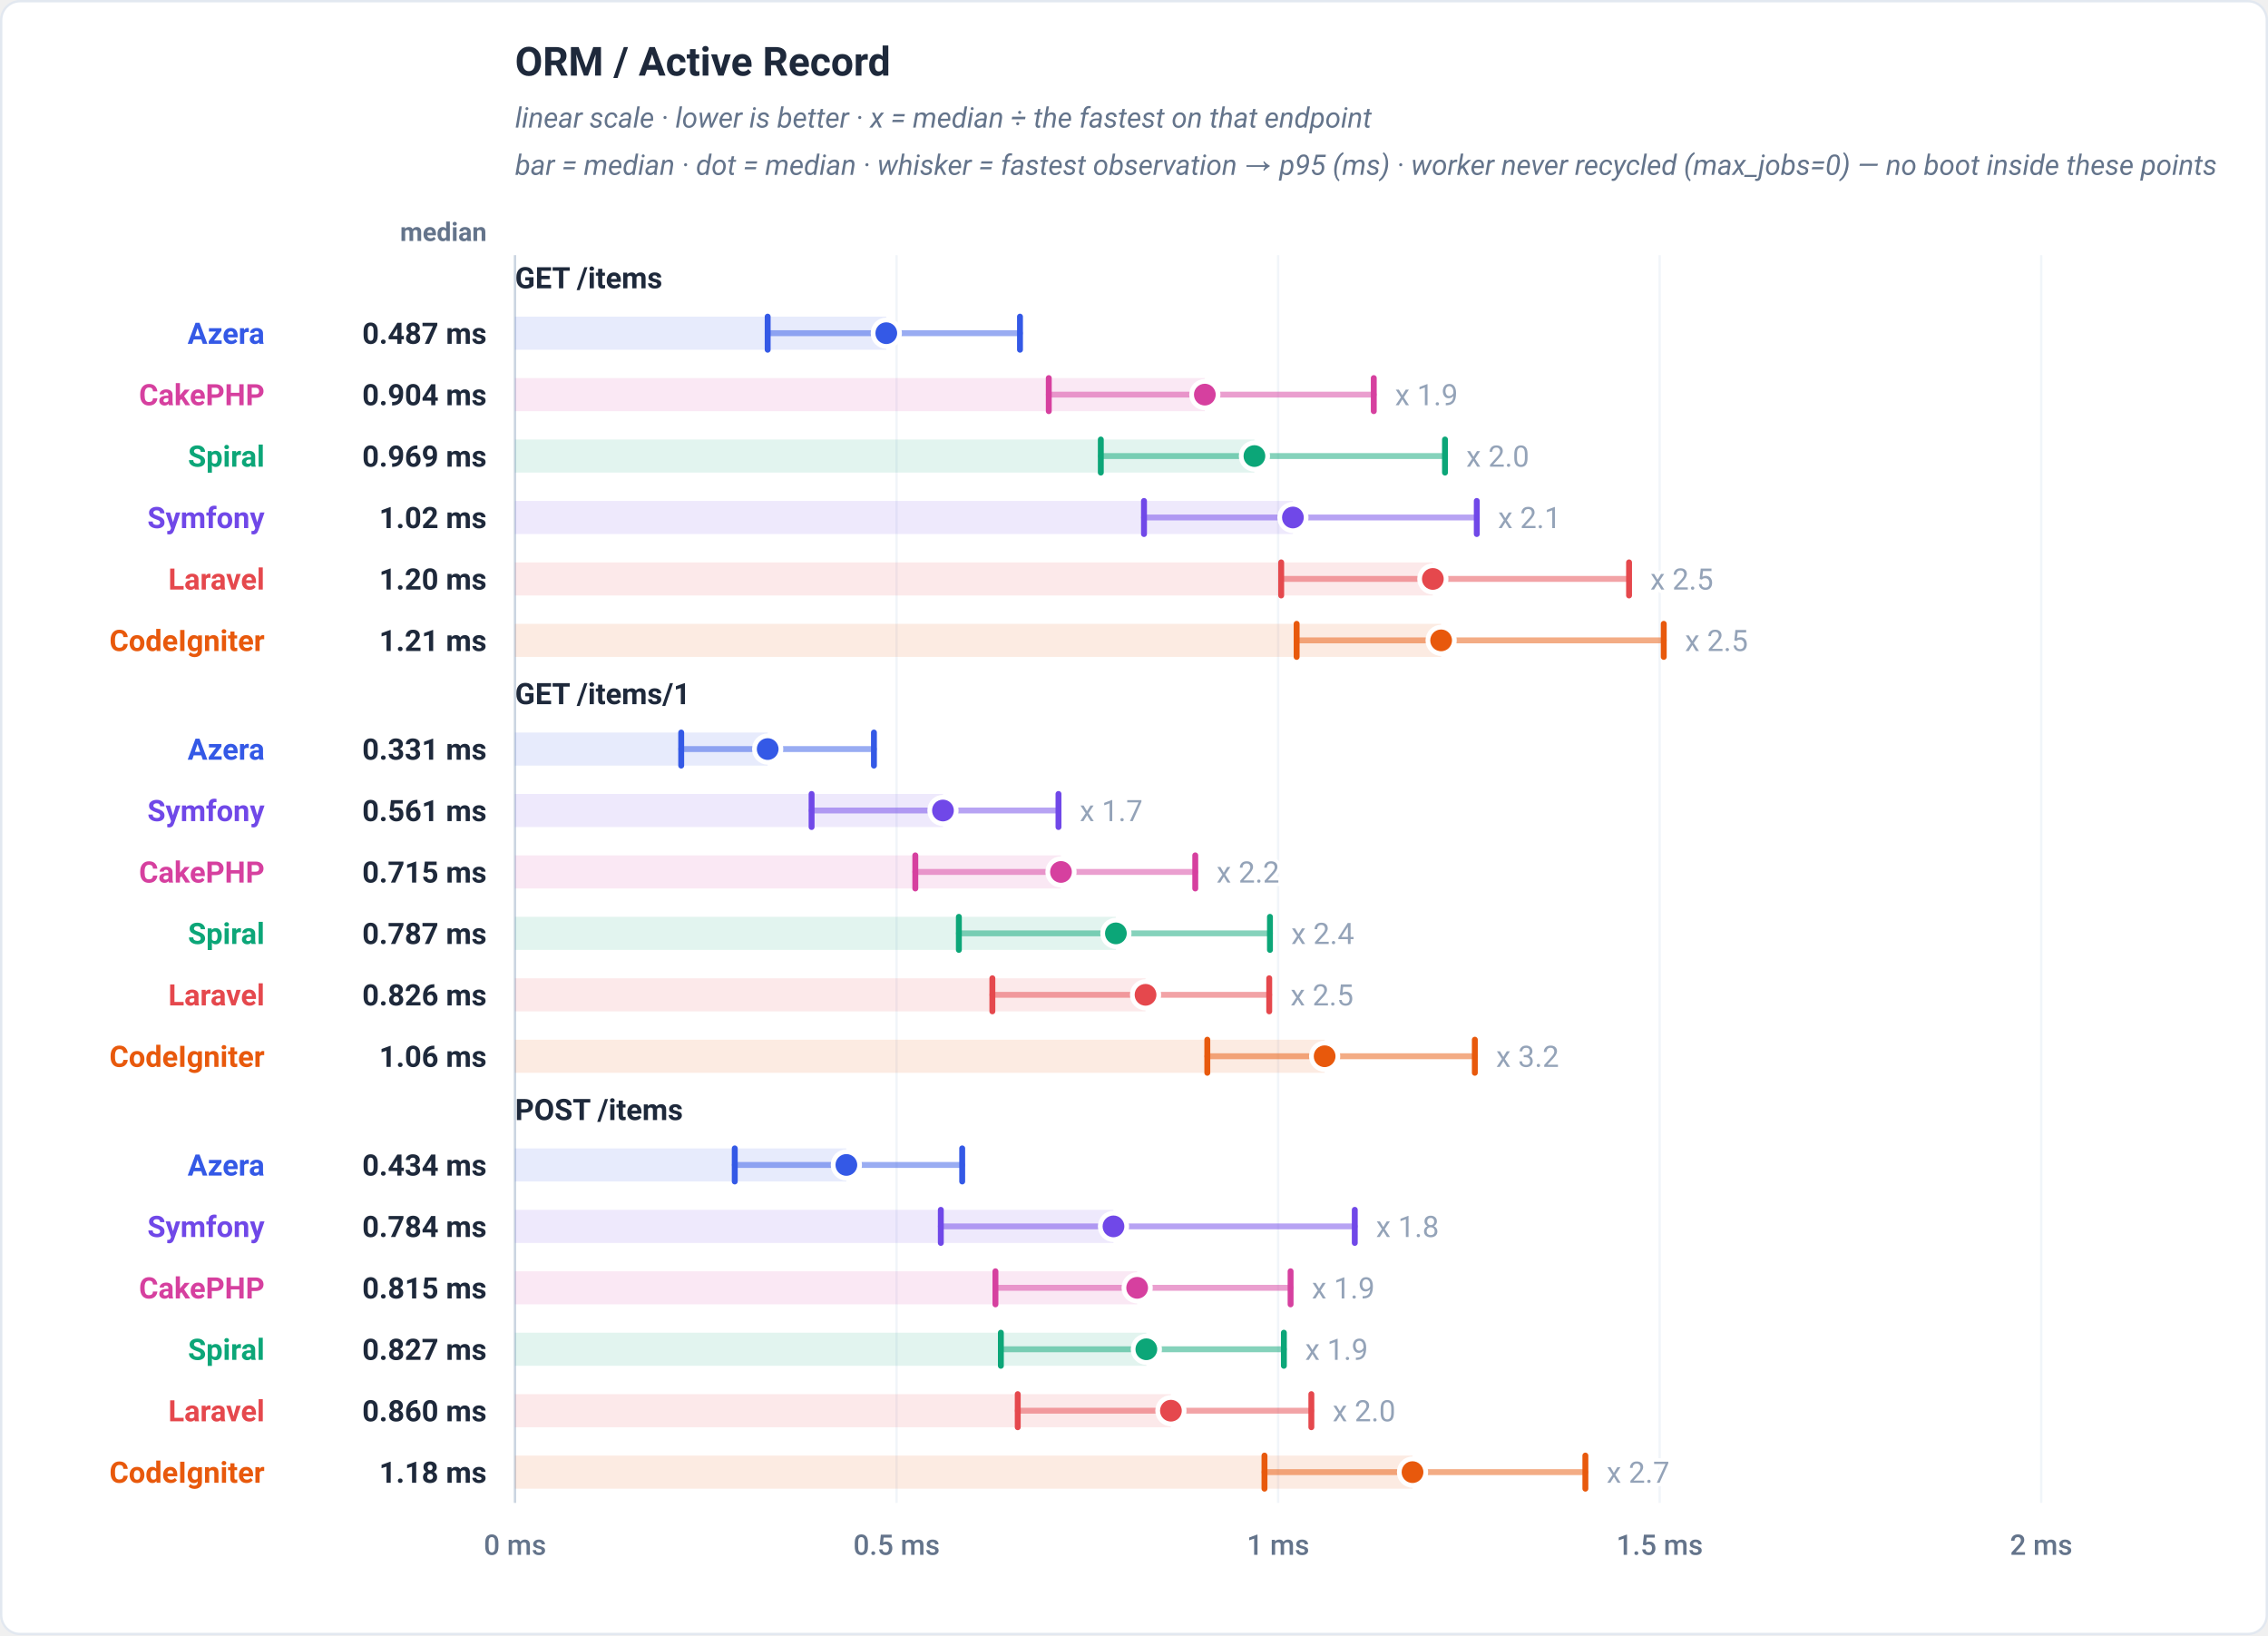
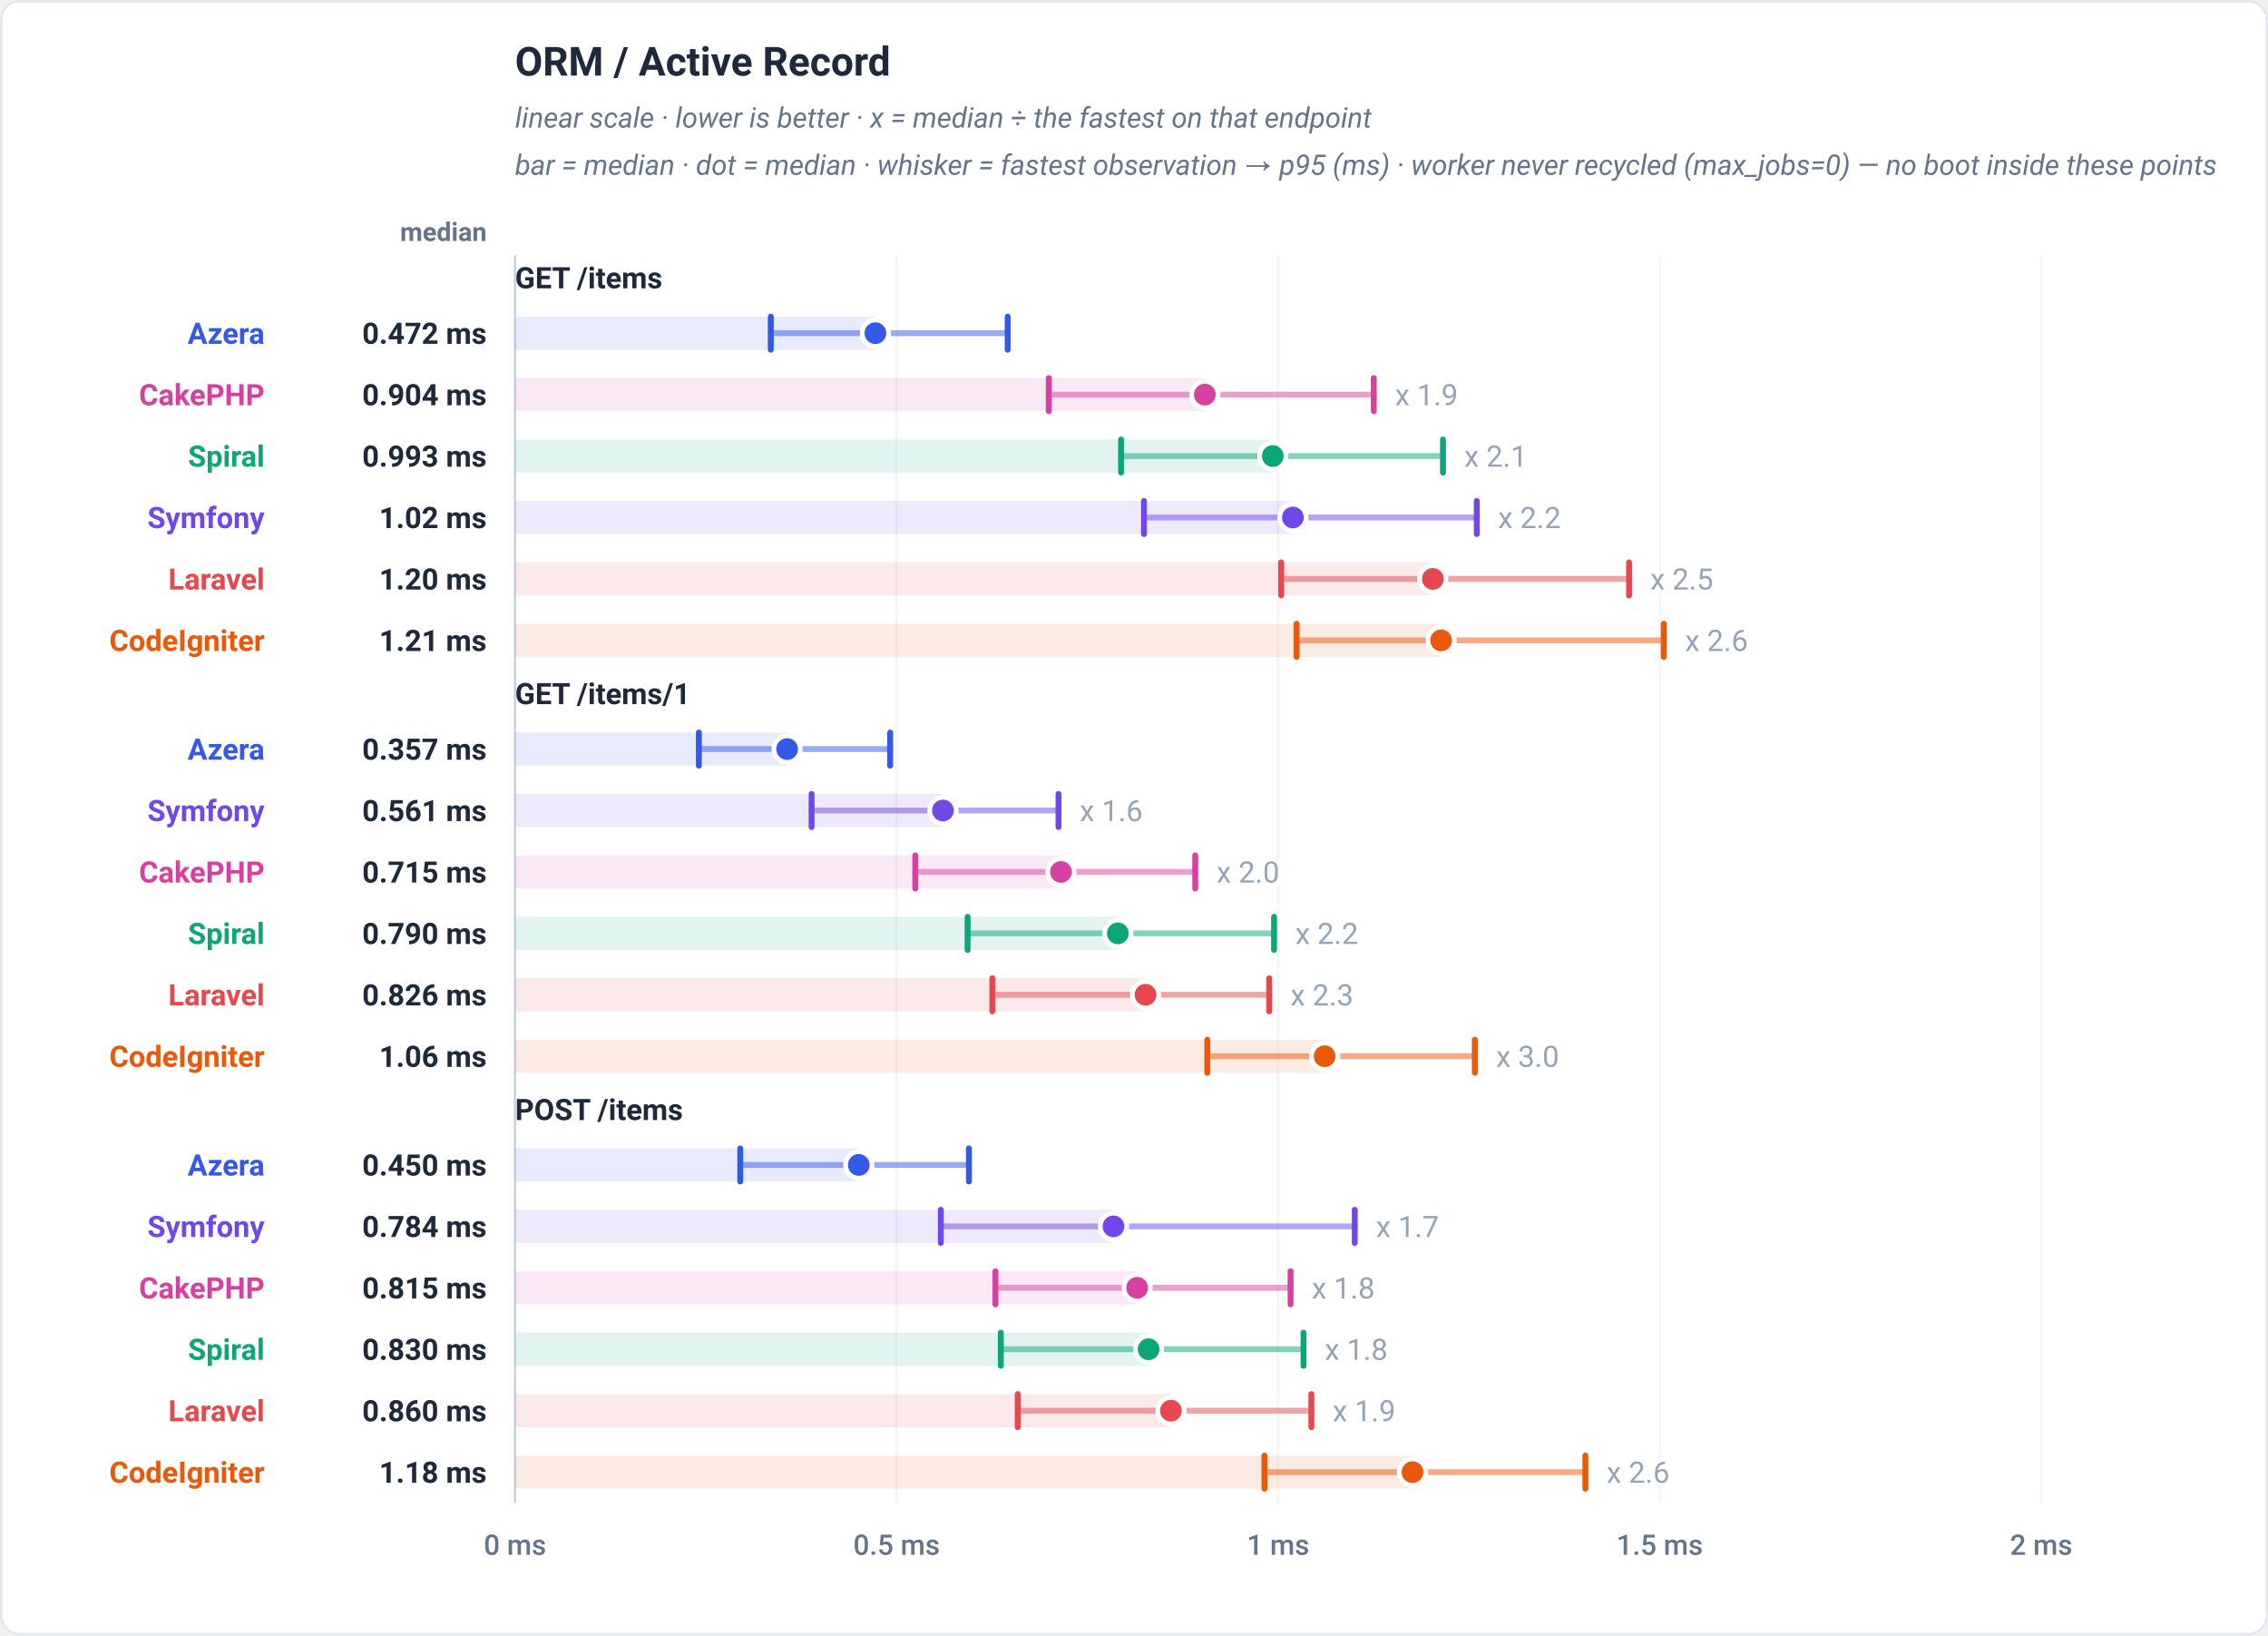
<svg xmlns="http://www.w3.org/2000/svg" viewBox="0 0 960 692" width="960" height="692" role="img" font-family="-apple-system,BlinkMacSystemFont,'Segoe UI',Roboto,Helvetica,Arial,sans-serif">
  <rect x="0.5" y="0.5" width="959" height="691" rx="8" fill="#ffffff" stroke="#e2e8f0" />
  <text x="218" y="32" font-family="-apple-system,BlinkMacSystemFont,'Segoe UI',Roboto,Helvetica,Arial,sans-serif" font-size="17" font-weight="700" fill="#1e293b" text-anchor="start">ORM / Active Record</text>
  <text x="218" y="54" font-family="-apple-system,BlinkMacSystemFont,'Segoe UI',Roboto,Helvetica,Arial,sans-serif" font-size="12" font-weight="400" fill="#64748b" text-anchor="start" font-style="italic">linear scale · lower is better · x = median ÷ the fastest on that endpoint</text>
  <text x="218" y="74" font-family="-apple-system,BlinkMacSystemFont,'Segoe UI',Roboto,Helvetica,Arial,sans-serif" font-size="12" font-weight="400" fill="#64748b" text-anchor="start" font-style="italic">bar = median · dot = median · whisker = fastest observation → p95 (ms) · worker never recycled (max_jobs=0) — no boot inside these points</text>
  <text x="206" y="102" font-family="-apple-system,BlinkMacSystemFont,'Segoe UI',Roboto,Helvetica,Arial,sans-serif" font-size="11" font-weight="600" fill="#64748b" text-anchor="end">median</text>
  <line x1="218" y1="108" x2="218" y2="636" stroke="#f1f5f9" stroke-width="1" />
  <text x="218" y="658" font-family="-apple-system,BlinkMacSystemFont,'Segoe UI',Roboto,Helvetica,Arial,sans-serif" font-size="12" font-weight="500" fill="#64748b" text-anchor="middle">0 ms</text>
  <line x1="379.5" y1="108" x2="379.5" y2="636" stroke="#f1f5f9" stroke-width="1" />
  <text x="379.5" y="658" font-family="-apple-system,BlinkMacSystemFont,'Segoe UI',Roboto,Helvetica,Arial,sans-serif" font-size="12" font-weight="500" fill="#64748b" text-anchor="middle">0.5 ms</text>
  <line x1="541" y1="108" x2="541" y2="636" stroke="#f1f5f9" stroke-width="1" />
  <text x="541" y="658" font-family="-apple-system,BlinkMacSystemFont,'Segoe UI',Roboto,Helvetica,Arial,sans-serif" font-size="12" font-weight="500" fill="#64748b" text-anchor="middle">1 ms</text>
  <line x1="702.5" y1="108" x2="702.5" y2="636" stroke="#f1f5f9" stroke-width="1" />
  <text x="702.5" y="658" font-family="-apple-system,BlinkMacSystemFont,'Segoe UI',Roboto,Helvetica,Arial,sans-serif" font-size="12" font-weight="500" fill="#64748b" text-anchor="middle">1.5 ms</text>
  <line x1="864" y1="108" x2="864" y2="636" stroke="#f1f5f9" stroke-width="1" />
  <text x="864" y="658" font-family="-apple-system,BlinkMacSystemFont,'Segoe UI',Roboto,Helvetica,Arial,sans-serif" font-size="12" font-weight="500" fill="#64748b" text-anchor="middle">2 ms</text>
  <line x1="218" y1="108" x2="218" y2="636" stroke="#cbd5e1" stroke-width="1" />
  <text x="218" y="122" font-family="-apple-system,BlinkMacSystemFont,'Segoe UI',Roboto,Helvetica,Arial,sans-serif" font-size="12.5" font-weight="700" fill="#1e293b" text-anchor="start">GET /items</text>
-   <rect x="218" y="134" width="157.15" height="14" fill="#3459e6" fill-opacity="0.12" />
-   <line x1="324.94" y1="141" x2="431.74" y2="141" stroke="#3459e6" stroke-width="2.5" stroke-linecap="round" opacity="0.5" />
-   <line x1="324.94" y1="134" x2="324.94" y2="148" stroke="#3459e6" stroke-width="2.5" stroke-linecap="round" />
-   <line x1="431.74" y1="134" x2="431.74" y2="148" stroke="#3459e6" stroke-width="2.5" stroke-linecap="round" />
-   <circle cx="375.15" cy="141" r="5.6" fill="#3459e6" stroke="#ffffff" stroke-width="2" />
+   <rect x="218" y="134" width="152.54" height="14" fill="#3459e6" fill-opacity="0.12" />
+   <line x1="326.26" y1="141" x2="426.53" y2="141" stroke="#3459e6" stroke-width="2.5" stroke-linecap="round" opacity="0.5" />
+   <line x1="326.26" y1="134" x2="326.26" y2="148" stroke="#3459e6" stroke-width="2.5" stroke-linecap="round" />
+   <line x1="426.53" y1="134" x2="426.53" y2="148" stroke="#3459e6" stroke-width="2.5" stroke-linecap="round" />
+   <circle cx="370.54" cy="141" r="5.6" fill="#3459e6" stroke="#ffffff" stroke-width="2" />
  <text x="112" y="145.5" font-family="-apple-system,BlinkMacSystemFont,'Segoe UI',Roboto,Helvetica,Arial,sans-serif" font-size="12.5" font-weight="700" fill="#3459e6" text-anchor="end">Azera</text>
-   <text x="206" y="145.5" font-family="-apple-system,BlinkMacSystemFont,'Segoe UI',Roboto,Helvetica,Arial,sans-serif" font-size="12.5" font-weight="700" fill="#1e293b" text-anchor="end">0.487 ms</text>
+   <text x="206" y="145.5" font-family="-apple-system,BlinkMacSystemFont,'Segoe UI',Roboto,Helvetica,Arial,sans-serif" font-size="12.5" font-weight="700" fill="#1e293b" text-anchor="end">0.472 ms</text>
  <rect x="218" y="160" width="291.98" height="14" fill="#d6409f" fill-opacity="0.12" />
  <line x1="443.93" y1="167" x2="581.49" y2="167" stroke="#d6409f" stroke-width="2.5" stroke-linecap="round" opacity="0.5" />
  <line x1="443.93" y1="160" x2="443.93" y2="174" stroke="#d6409f" stroke-width="2.5" stroke-linecap="round" />
  <line x1="581.49" y1="160" x2="581.49" y2="174" stroke="#d6409f" stroke-width="2.5" stroke-linecap="round" />
  <circle cx="509.98" cy="167" r="5.6" fill="#d6409f" stroke="#ffffff" stroke-width="2" />
  <text x="590.49" y="171.5" font-family="-apple-system,BlinkMacSystemFont,'Segoe UI',Roboto,Helvetica,Arial,sans-serif" font-size="12.5" font-weight="400" fill="#94a3b8" text-anchor="start" stroke="#ffffff" stroke-width="3" paint-order="stroke" stroke-linejoin="round">x 1.9</text>
  <text x="112" y="171.5" font-family="-apple-system,BlinkMacSystemFont,'Segoe UI',Roboto,Helvetica,Arial,sans-serif" font-size="12.5" font-weight="700" fill="#d6409f" text-anchor="end">CakePHP</text>
  <text x="206" y="171.5" font-family="-apple-system,BlinkMacSystemFont,'Segoe UI',Roboto,Helvetica,Arial,sans-serif" font-size="12.5" font-weight="700" fill="#1e293b" text-anchor="end">0.904 ms</text>
-   <rect x="218" y="186" width="312.97" height="14" fill="#0ca678" fill-opacity="0.12" />
-   <line x1="465.95" y1="193" x2="611.64" y2="193" stroke="#0ca678" stroke-width="2.5" stroke-linecap="round" opacity="0.5" />
-   <line x1="465.95" y1="186" x2="465.95" y2="200" stroke="#0ca678" stroke-width="2.5" stroke-linecap="round" />
-   <line x1="611.64" y1="186" x2="611.64" y2="200" stroke="#0ca678" stroke-width="2.5" stroke-linecap="round" />
-   <circle cx="530.97" cy="193" r="5.6" fill="#0ca678" stroke="#ffffff" stroke-width="2" />
-   <text x="620.64" y="197.5" font-family="-apple-system,BlinkMacSystemFont,'Segoe UI',Roboto,Helvetica,Arial,sans-serif" font-size="12.5" font-weight="400" fill="#94a3b8" text-anchor="start" stroke="#ffffff" stroke-width="3" paint-order="stroke" stroke-linejoin="round">x 2.0</text>
+   <rect x="218" y="186" width="320.75" height="14" fill="#0ca678" fill-opacity="0.12" />
+   <line x1="474.52" y1="193" x2="610.78" y2="193" stroke="#0ca678" stroke-width="2.5" stroke-linecap="round" opacity="0.5" />
+   <line x1="474.52" y1="186" x2="474.52" y2="200" stroke="#0ca678" stroke-width="2.5" stroke-linecap="round" />
+   <line x1="610.78" y1="186" x2="610.78" y2="200" stroke="#0ca678" stroke-width="2.5" stroke-linecap="round" />
+   <circle cx="538.75" cy="193" r="5.6" fill="#0ca678" stroke="#ffffff" stroke-width="2" />
+   <text x="619.78" y="197.5" font-family="-apple-system,BlinkMacSystemFont,'Segoe UI',Roboto,Helvetica,Arial,sans-serif" font-size="12.5" font-weight="400" fill="#94a3b8" text-anchor="start" stroke="#ffffff" stroke-width="3" paint-order="stroke" stroke-linejoin="round">x 2.1</text>
  <text x="112" y="197.5" font-family="-apple-system,BlinkMacSystemFont,'Segoe UI',Roboto,Helvetica,Arial,sans-serif" font-size="12.5" font-weight="700" fill="#0ca678" text-anchor="end">Spiral</text>
-   <text x="206" y="197.5" font-family="-apple-system,BlinkMacSystemFont,'Segoe UI',Roboto,Helvetica,Arial,sans-serif" font-size="12.5" font-weight="700" fill="#1e293b" text-anchor="end">0.969 ms</text>
+   <text x="206" y="197.5" font-family="-apple-system,BlinkMacSystemFont,'Segoe UI',Roboto,Helvetica,Arial,sans-serif" font-size="12.5" font-weight="700" fill="#1e293b" text-anchor="end">0.993 ms</text>
  <rect x="218" y="212" width="329.26" height="14" fill="#7048e8" fill-opacity="0.12" />
  <line x1="484.23" y1="219" x2="625.09" y2="219" stroke="#7048e8" stroke-width="2.5" stroke-linecap="round" opacity="0.5" />
  <line x1="484.23" y1="212" x2="484.23" y2="226" stroke="#7048e8" stroke-width="2.5" stroke-linecap="round" />
  <line x1="625.09" y1="212" x2="625.09" y2="226" stroke="#7048e8" stroke-width="2.5" stroke-linecap="round" />
  <circle cx="547.26" cy="219" r="5.6" fill="#7048e8" stroke="#ffffff" stroke-width="2" />
-   <text x="634.09" y="223.5" font-family="-apple-system,BlinkMacSystemFont,'Segoe UI',Roboto,Helvetica,Arial,sans-serif" font-size="12.5" font-weight="400" fill="#94a3b8" text-anchor="start" stroke="#ffffff" stroke-width="3" paint-order="stroke" stroke-linejoin="round">x 2.1</text>
+   <text x="634.09" y="223.5" font-family="-apple-system,BlinkMacSystemFont,'Segoe UI',Roboto,Helvetica,Arial,sans-serif" font-size="12.5" font-weight="400" fill="#94a3b8" text-anchor="start" stroke="#ffffff" stroke-width="3" paint-order="stroke" stroke-linejoin="round">x 2.2</text>
  <text x="112" y="223.5" font-family="-apple-system,BlinkMacSystemFont,'Segoe UI',Roboto,Helvetica,Arial,sans-serif" font-size="12.5" font-weight="700" fill="#7048e8" text-anchor="end">Symfony</text>
  <text x="206" y="223.5" font-family="-apple-system,BlinkMacSystemFont,'Segoe UI',Roboto,Helvetica,Arial,sans-serif" font-size="12.5" font-weight="700" fill="#1e293b" text-anchor="end">1.02 ms</text>
  <rect x="218" y="238" width="388.49" height="14" fill="#e5484d" fill-opacity="0.12" />
  <line x1="542.3" y1="245" x2="689.55" y2="245" stroke="#e5484d" stroke-width="2.5" stroke-linecap="round" opacity="0.5" />
  <line x1="542.3" y1="238" x2="542.3" y2="252" stroke="#e5484d" stroke-width="2.5" stroke-linecap="round" />
  <line x1="689.55" y1="238" x2="689.55" y2="252" stroke="#e5484d" stroke-width="2.5" stroke-linecap="round" />
  <circle cx="606.49" cy="245" r="5.6" fill="#e5484d" stroke="#ffffff" stroke-width="2" />
  <text x="698.55" y="249.5" font-family="-apple-system,BlinkMacSystemFont,'Segoe UI',Roboto,Helvetica,Arial,sans-serif" font-size="12.5" font-weight="400" fill="#94a3b8" text-anchor="start" stroke="#ffffff" stroke-width="3" paint-order="stroke" stroke-linejoin="round">x 2.5</text>
  <text x="112" y="249.5" font-family="-apple-system,BlinkMacSystemFont,'Segoe UI',Roboto,Helvetica,Arial,sans-serif" font-size="12.5" font-weight="700" fill="#e5484d" text-anchor="end">Laravel</text>
  <text x="206" y="249.5" font-family="-apple-system,BlinkMacSystemFont,'Segoe UI',Roboto,Helvetica,Arial,sans-serif" font-size="12.5" font-weight="700" fill="#1e293b" text-anchor="end">1.20 ms</text>
  <rect x="218" y="264" width="392" height="14" fill="#e8590c" fill-opacity="0.12" />
  <line x1="548.84" y1="271" x2="704.23" y2="271" stroke="#e8590c" stroke-width="2.5" stroke-linecap="round" opacity="0.5" />
  <line x1="548.84" y1="264" x2="548.84" y2="278" stroke="#e8590c" stroke-width="2.5" stroke-linecap="round" />
  <line x1="704.23" y1="264" x2="704.23" y2="278" stroke="#e8590c" stroke-width="2.5" stroke-linecap="round" />
  <circle cx="610" cy="271" r="5.6" fill="#e8590c" stroke="#ffffff" stroke-width="2" />
-   <text x="713.23" y="275.5" font-family="-apple-system,BlinkMacSystemFont,'Segoe UI',Roboto,Helvetica,Arial,sans-serif" font-size="12.5" font-weight="400" fill="#94a3b8" text-anchor="start" stroke="#ffffff" stroke-width="3" paint-order="stroke" stroke-linejoin="round">x 2.5</text>
+   <text x="713.23" y="275.5" font-family="-apple-system,BlinkMacSystemFont,'Segoe UI',Roboto,Helvetica,Arial,sans-serif" font-size="12.5" font-weight="400" fill="#94a3b8" text-anchor="start" stroke="#ffffff" stroke-width="3" paint-order="stroke" stroke-linejoin="round">x 2.6</text>
  <text x="112" y="275.5" font-family="-apple-system,BlinkMacSystemFont,'Segoe UI',Roboto,Helvetica,Arial,sans-serif" font-size="12.5" font-weight="700" fill="#e8590c" text-anchor="end">CodeIgniter</text>
  <text x="206" y="275.5" font-family="-apple-system,BlinkMacSystemFont,'Segoe UI',Roboto,Helvetica,Arial,sans-serif" font-size="12.5" font-weight="700" fill="#1e293b" text-anchor="end">1.21 ms</text>
  <text x="218" y="298" font-family="-apple-system,BlinkMacSystemFont,'Segoe UI',Roboto,Helvetica,Arial,sans-serif" font-size="12.5" font-weight="700" fill="#1e293b" text-anchor="start">GET /items/1</text>
-   <rect x="218" y="310" width="106.94" height="14" fill="#3459e6" fill-opacity="0.12" />
-   <line x1="288.34" y1="317" x2="369.92" y2="317" stroke="#3459e6" stroke-width="2.5" stroke-linecap="round" opacity="0.5" />
-   <line x1="288.34" y1="310" x2="288.34" y2="324" stroke="#3459e6" stroke-width="2.5" stroke-linecap="round" />
-   <line x1="369.92" y1="310" x2="369.92" y2="324" stroke="#3459e6" stroke-width="2.5" stroke-linecap="round" />
-   <circle cx="324.94" cy="317" r="5.6" fill="#3459e6" stroke="#ffffff" stroke-width="2" />
+   <rect x="218" y="310" width="115.17" height="14" fill="#3459e6" fill-opacity="0.12" />
+   <line x1="295.82" y1="317" x2="376.79" y2="317" stroke="#3459e6" stroke-width="2.5" stroke-linecap="round" opacity="0.5" />
+   <line x1="295.82" y1="310" x2="295.82" y2="324" stroke="#3459e6" stroke-width="2.5" stroke-linecap="round" />
+   <line x1="376.79" y1="310" x2="376.79" y2="324" stroke="#3459e6" stroke-width="2.5" stroke-linecap="round" />
+   <circle cx="333.17" cy="317" r="5.6" fill="#3459e6" stroke="#ffffff" stroke-width="2" />
  <text x="112" y="321.5" font-family="-apple-system,BlinkMacSystemFont,'Segoe UI',Roboto,Helvetica,Arial,sans-serif" font-size="12.5" font-weight="700" fill="#3459e6" text-anchor="end">Azera</text>
-   <text x="206" y="321.5" font-family="-apple-system,BlinkMacSystemFont,'Segoe UI',Roboto,Helvetica,Arial,sans-serif" font-size="12.5" font-weight="700" fill="#1e293b" text-anchor="end">0.331 ms</text>
+   <text x="206" y="321.5" font-family="-apple-system,BlinkMacSystemFont,'Segoe UI',Roboto,Helvetica,Arial,sans-serif" font-size="12.5" font-weight="700" fill="#1e293b" text-anchor="end">0.357 ms</text>
  <rect x="218" y="336" width="181.13" height="14" fill="#7048e8" fill-opacity="0.12" />
  <line x1="343.53" y1="343" x2="448.04" y2="343" stroke="#7048e8" stroke-width="2.5" stroke-linecap="round" opacity="0.5" />
  <line x1="343.53" y1="336" x2="343.53" y2="350" stroke="#7048e8" stroke-width="2.5" stroke-linecap="round" />
  <line x1="448.04" y1="336" x2="448.04" y2="350" stroke="#7048e8" stroke-width="2.5" stroke-linecap="round" />
  <circle cx="399.13" cy="343" r="5.6" fill="#7048e8" stroke="#ffffff" stroke-width="2" />
-   <text x="457.04" y="347.5" font-family="-apple-system,BlinkMacSystemFont,'Segoe UI',Roboto,Helvetica,Arial,sans-serif" font-size="12.5" font-weight="400" fill="#94a3b8" text-anchor="start" stroke="#ffffff" stroke-width="3" paint-order="stroke" stroke-linejoin="round">x 1.7</text>
+   <text x="457.04" y="347.5" font-family="-apple-system,BlinkMacSystemFont,'Segoe UI',Roboto,Helvetica,Arial,sans-serif" font-size="12.5" font-weight="400" fill="#94a3b8" text-anchor="start" stroke="#ffffff" stroke-width="3" paint-order="stroke" stroke-linejoin="round">x 1.6</text>
  <text x="112" y="347.5" font-family="-apple-system,BlinkMacSystemFont,'Segoe UI',Roboto,Helvetica,Arial,sans-serif" font-size="12.5" font-weight="700" fill="#7048e8" text-anchor="end">Symfony</text>
  <text x="206" y="347.5" font-family="-apple-system,BlinkMacSystemFont,'Segoe UI',Roboto,Helvetica,Arial,sans-serif" font-size="12.5" font-weight="700" fill="#1e293b" text-anchor="end">0.561 ms</text>
  <rect x="218" y="362" width="231.09" height="14" fill="#d6409f" fill-opacity="0.12" />
  <line x1="387.43" y1="369" x2="505.93" y2="369" stroke="#d6409f" stroke-width="2.5" stroke-linecap="round" opacity="0.5" />
  <line x1="387.43" y1="362" x2="387.43" y2="376" stroke="#d6409f" stroke-width="2.5" stroke-linecap="round" />
  <line x1="505.93" y1="362" x2="505.93" y2="376" stroke="#d6409f" stroke-width="2.5" stroke-linecap="round" />
  <circle cx="449.09" cy="369" r="5.6" fill="#d6409f" stroke="#ffffff" stroke-width="2" />
-   <text x="514.93" y="373.5" font-family="-apple-system,BlinkMacSystemFont,'Segoe UI',Roboto,Helvetica,Arial,sans-serif" font-size="12.5" font-weight="400" fill="#94a3b8" text-anchor="start" stroke="#ffffff" stroke-width="3" paint-order="stroke" stroke-linejoin="round">x 2.2</text>
+   <text x="514.93" y="373.5" font-family="-apple-system,BlinkMacSystemFont,'Segoe UI',Roboto,Helvetica,Arial,sans-serif" font-size="12.5" font-weight="400" fill="#94a3b8" text-anchor="start" stroke="#ffffff" stroke-width="3" paint-order="stroke" stroke-linejoin="round">x 2.0</text>
  <text x="112" y="373.5" font-family="-apple-system,BlinkMacSystemFont,'Segoe UI',Roboto,Helvetica,Arial,sans-serif" font-size="12.5" font-weight="700" fill="#d6409f" text-anchor="end">CakePHP</text>
  <text x="206" y="373.5" font-family="-apple-system,BlinkMacSystemFont,'Segoe UI',Roboto,Helvetica,Arial,sans-serif" font-size="12.5" font-weight="700" fill="#1e293b" text-anchor="end">0.715 ms</text>
-   <rect x="218" y="388" width="254.33" height="14" fill="#0ca678" fill-opacity="0.12" />
-   <line x1="405.87" y1="395" x2="537.55" y2="395" stroke="#0ca678" stroke-width="2.5" stroke-linecap="round" opacity="0.5" />
-   <line x1="405.87" y1="388" x2="405.87" y2="402" stroke="#0ca678" stroke-width="2.5" stroke-linecap="round" />
-   <line x1="537.55" y1="388" x2="537.55" y2="402" stroke="#0ca678" stroke-width="2.5" stroke-linecap="round" />
-   <circle cx="472.33" cy="395" r="5.6" fill="#0ca678" stroke="#ffffff" stroke-width="2" />
-   <text x="546.55" y="399.5" font-family="-apple-system,BlinkMacSystemFont,'Segoe UI',Roboto,Helvetica,Arial,sans-serif" font-size="12.5" font-weight="400" fill="#94a3b8" text-anchor="start" stroke="#ffffff" stroke-width="3" paint-order="stroke" stroke-linejoin="round">x 2.4</text>
+   <rect x="218" y="388" width="255.16" height="14" fill="#0ca678" fill-opacity="0.12" />
+   <line x1="409.57" y1="395" x2="539.29" y2="395" stroke="#0ca678" stroke-width="2.5" stroke-linecap="round" opacity="0.5" />
+   <line x1="409.57" y1="388" x2="409.57" y2="402" stroke="#0ca678" stroke-width="2.5" stroke-linecap="round" />
+   <line x1="539.29" y1="388" x2="539.29" y2="402" stroke="#0ca678" stroke-width="2.5" stroke-linecap="round" />
+   <circle cx="473.16" cy="395" r="5.6" fill="#0ca678" stroke="#ffffff" stroke-width="2" />
+   <text x="548.29" y="399.5" font-family="-apple-system,BlinkMacSystemFont,'Segoe UI',Roboto,Helvetica,Arial,sans-serif" font-size="12.5" font-weight="400" fill="#94a3b8" text-anchor="start" stroke="#ffffff" stroke-width="3" paint-order="stroke" stroke-linejoin="round">x 2.2</text>
  <text x="112" y="399.5" font-family="-apple-system,BlinkMacSystemFont,'Segoe UI',Roboto,Helvetica,Arial,sans-serif" font-size="12.5" font-weight="700" fill="#0ca678" text-anchor="end">Spiral</text>
-   <text x="206" y="399.5" font-family="-apple-system,BlinkMacSystemFont,'Segoe UI',Roboto,Helvetica,Arial,sans-serif" font-size="12.5" font-weight="700" fill="#1e293b" text-anchor="end">0.787 ms</text>
+   <text x="206" y="399.5" font-family="-apple-system,BlinkMacSystemFont,'Segoe UI',Roboto,Helvetica,Arial,sans-serif" font-size="12.5" font-weight="700" fill="#1e293b" text-anchor="end">0.790 ms</text>
  <rect x="218" y="414" width="266.88" height="14" fill="#e5484d" fill-opacity="0.12" />
  <line x1="420.05" y1="421" x2="537.24" y2="421" stroke="#e5484d" stroke-width="2.5" stroke-linecap="round" opacity="0.5" />
  <line x1="420.05" y1="414" x2="420.05" y2="428" stroke="#e5484d" stroke-width="2.5" stroke-linecap="round" />
  <line x1="537.24" y1="414" x2="537.24" y2="428" stroke="#e5484d" stroke-width="2.5" stroke-linecap="round" />
  <circle cx="484.88" cy="421" r="5.6" fill="#e5484d" stroke="#ffffff" stroke-width="2" />
-   <text x="546.24" y="425.5" font-family="-apple-system,BlinkMacSystemFont,'Segoe UI',Roboto,Helvetica,Arial,sans-serif" font-size="12.5" font-weight="400" fill="#94a3b8" text-anchor="start" stroke="#ffffff" stroke-width="3" paint-order="stroke" stroke-linejoin="round">x 2.5</text>
+   <text x="546.24" y="425.5" font-family="-apple-system,BlinkMacSystemFont,'Segoe UI',Roboto,Helvetica,Arial,sans-serif" font-size="12.5" font-weight="400" fill="#94a3b8" text-anchor="start" stroke="#ffffff" stroke-width="3" paint-order="stroke" stroke-linejoin="round">x 2.3</text>
  <text x="112" y="425.5" font-family="-apple-system,BlinkMacSystemFont,'Segoe UI',Roboto,Helvetica,Arial,sans-serif" font-size="12.5" font-weight="700" fill="#e5484d" text-anchor="end">Laravel</text>
  <text x="206" y="425.5" font-family="-apple-system,BlinkMacSystemFont,'Segoe UI',Roboto,Helvetica,Arial,sans-serif" font-size="12.5" font-weight="700" fill="#1e293b" text-anchor="end">0.826 ms</text>
  <rect x="218" y="440" width="342.69" height="14" fill="#e8590c" fill-opacity="0.12" />
  <line x1="511.03" y1="447" x2="624.27" y2="447" stroke="#e8590c" stroke-width="2.5" stroke-linecap="round" opacity="0.5" />
  <line x1="511.03" y1="440" x2="511.03" y2="454" stroke="#e8590c" stroke-width="2.5" stroke-linecap="round" />
  <line x1="624.27" y1="440" x2="624.27" y2="454" stroke="#e8590c" stroke-width="2.5" stroke-linecap="round" />
  <circle cx="560.69" cy="447" r="5.6" fill="#e8590c" stroke="#ffffff" stroke-width="2" />
-   <text x="633.27" y="451.5" font-family="-apple-system,BlinkMacSystemFont,'Segoe UI',Roboto,Helvetica,Arial,sans-serif" font-size="12.5" font-weight="400" fill="#94a3b8" text-anchor="start" stroke="#ffffff" stroke-width="3" paint-order="stroke" stroke-linejoin="round">x 3.2</text>
+   <text x="633.27" y="451.5" font-family="-apple-system,BlinkMacSystemFont,'Segoe UI',Roboto,Helvetica,Arial,sans-serif" font-size="12.5" font-weight="400" fill="#94a3b8" text-anchor="start" stroke="#ffffff" stroke-width="3" paint-order="stroke" stroke-linejoin="round">x 3.0</text>
  <text x="112" y="451.5" font-family="-apple-system,BlinkMacSystemFont,'Segoe UI',Roboto,Helvetica,Arial,sans-serif" font-size="12.5" font-weight="700" fill="#e8590c" text-anchor="end">CodeIgniter</text>
  <text x="206" y="451.5" font-family="-apple-system,BlinkMacSystemFont,'Segoe UI',Roboto,Helvetica,Arial,sans-serif" font-size="12.5" font-weight="700" fill="#1e293b" text-anchor="end">1.06 ms</text>
  <text x="218" y="474" font-family="-apple-system,BlinkMacSystemFont,'Segoe UI',Roboto,Helvetica,Arial,sans-serif" font-size="12.5" font-weight="700" fill="#1e293b" text-anchor="start">POST /items</text>
-   <rect x="218" y="486" width="140.25" height="14" fill="#3459e6" fill-opacity="0.12" />
-   <line x1="311.01" y1="493" x2="407.28" y2="493" stroke="#3459e6" stroke-width="2.5" stroke-linecap="round" opacity="0.5" />
-   <line x1="311.01" y1="486" x2="311.01" y2="500" stroke="#3459e6" stroke-width="2.5" stroke-linecap="round" />
-   <line x1="407.28" y1="486" x2="407.28" y2="500" stroke="#3459e6" stroke-width="2.5" stroke-linecap="round" />
-   <circle cx="358.25" cy="493" r="5.6" fill="#3459e6" stroke="#ffffff" stroke-width="2" />
+   <rect x="218" y="486" width="145.5" height="14" fill="#3459e6" fill-opacity="0.12" />
+   <line x1="313.34" y1="493" x2="410.12" y2="493" stroke="#3459e6" stroke-width="2.5" stroke-linecap="round" opacity="0.5" />
+   <line x1="313.34" y1="486" x2="313.34" y2="500" stroke="#3459e6" stroke-width="2.5" stroke-linecap="round" />
+   <line x1="410.12" y1="486" x2="410.12" y2="500" stroke="#3459e6" stroke-width="2.5" stroke-linecap="round" />
+   <circle cx="363.5" cy="493" r="5.6" fill="#3459e6" stroke="#ffffff" stroke-width="2" />
  <text x="112" y="497.5" font-family="-apple-system,BlinkMacSystemFont,'Segoe UI',Roboto,Helvetica,Arial,sans-serif" font-size="12.5" font-weight="700" fill="#3459e6" text-anchor="end">Azera</text>
-   <text x="206" y="497.5" font-family="-apple-system,BlinkMacSystemFont,'Segoe UI',Roboto,Helvetica,Arial,sans-serif" font-size="12.5" font-weight="700" fill="#1e293b" text-anchor="end">0.434 ms</text>
+   <text x="206" y="497.5" font-family="-apple-system,BlinkMacSystemFont,'Segoe UI',Roboto,Helvetica,Arial,sans-serif" font-size="12.5" font-weight="700" fill="#1e293b" text-anchor="end">0.450 ms</text>
  <rect x="218" y="512" width="253.31" height="14" fill="#7048e8" fill-opacity="0.12" />
  <line x1="398.23" y1="519" x2="573.45" y2="519" stroke="#7048e8" stroke-width="2.5" stroke-linecap="round" opacity="0.5" />
  <line x1="398.23" y1="512" x2="398.23" y2="526" stroke="#7048e8" stroke-width="2.5" stroke-linecap="round" />
  <line x1="573.45" y1="512" x2="573.45" y2="526" stroke="#7048e8" stroke-width="2.5" stroke-linecap="round" />
  <circle cx="471.31" cy="519" r="5.6" fill="#7048e8" stroke="#ffffff" stroke-width="2" />
-   <text x="582.45" y="523.5" font-family="-apple-system,BlinkMacSystemFont,'Segoe UI',Roboto,Helvetica,Arial,sans-serif" font-size="12.5" font-weight="400" fill="#94a3b8" text-anchor="start" stroke="#ffffff" stroke-width="3" paint-order="stroke" stroke-linejoin="round">x 1.8</text>
+   <text x="582.45" y="523.5" font-family="-apple-system,BlinkMacSystemFont,'Segoe UI',Roboto,Helvetica,Arial,sans-serif" font-size="12.5" font-weight="400" fill="#94a3b8" text-anchor="start" stroke="#ffffff" stroke-width="3" paint-order="stroke" stroke-linejoin="round">x 1.7</text>
  <text x="112" y="523.5" font-family="-apple-system,BlinkMacSystemFont,'Segoe UI',Roboto,Helvetica,Arial,sans-serif" font-size="12.5" font-weight="700" fill="#7048e8" text-anchor="end">Symfony</text>
  <text x="206" y="523.5" font-family="-apple-system,BlinkMacSystemFont,'Segoe UI',Roboto,Helvetica,Arial,sans-serif" font-size="12.5" font-weight="700" fill="#1e293b" text-anchor="end">0.784 ms</text>
  <rect x="218" y="538" width="263.33" height="14" fill="#d6409f" fill-opacity="0.12" />
  <line x1="421.35" y1="545" x2="546.28" y2="545" stroke="#d6409f" stroke-width="2.5" stroke-linecap="round" opacity="0.5" />
  <line x1="421.35" y1="538" x2="421.35" y2="552" stroke="#d6409f" stroke-width="2.5" stroke-linecap="round" />
  <line x1="546.28" y1="538" x2="546.28" y2="552" stroke="#d6409f" stroke-width="2.5" stroke-linecap="round" />
  <circle cx="481.33" cy="545" r="5.6" fill="#d6409f" stroke="#ffffff" stroke-width="2" />
-   <text x="555.28" y="549.5" font-family="-apple-system,BlinkMacSystemFont,'Segoe UI',Roboto,Helvetica,Arial,sans-serif" font-size="12.5" font-weight="400" fill="#94a3b8" text-anchor="start" stroke="#ffffff" stroke-width="3" paint-order="stroke" stroke-linejoin="round">x 1.9</text>
+   <text x="555.28" y="549.5" font-family="-apple-system,BlinkMacSystemFont,'Segoe UI',Roboto,Helvetica,Arial,sans-serif" font-size="12.5" font-weight="400" fill="#94a3b8" text-anchor="start" stroke="#ffffff" stroke-width="3" paint-order="stroke" stroke-linejoin="round">x 1.8</text>
  <text x="112" y="549.5" font-family="-apple-system,BlinkMacSystemFont,'Segoe UI',Roboto,Helvetica,Arial,sans-serif" font-size="12.5" font-weight="700" fill="#d6409f" text-anchor="end">CakePHP</text>
  <text x="206" y="549.5" font-family="-apple-system,BlinkMacSystemFont,'Segoe UI',Roboto,Helvetica,Arial,sans-serif" font-size="12.5" font-weight="700" fill="#1e293b" text-anchor="end">0.815 ms</text>
-   <rect x="218" y="564" width="267.22" height="14" fill="#0ca678" fill-opacity="0.12" />
-   <line x1="423.65" y1="571" x2="543.44" y2="571" stroke="#0ca678" stroke-width="2.5" stroke-linecap="round" opacity="0.5" />
-   <line x1="423.65" y1="564" x2="423.65" y2="578" stroke="#0ca678" stroke-width="2.5" stroke-linecap="round" />
-   <line x1="543.44" y1="564" x2="543.44" y2="578" stroke="#0ca678" stroke-width="2.5" stroke-linecap="round" />
-   <circle cx="485.22" cy="571" r="5.6" fill="#0ca678" stroke="#ffffff" stroke-width="2" />
-   <text x="552.44" y="575.5" font-family="-apple-system,BlinkMacSystemFont,'Segoe UI',Roboto,Helvetica,Arial,sans-serif" font-size="12.5" font-weight="400" fill="#94a3b8" text-anchor="start" stroke="#ffffff" stroke-width="3" paint-order="stroke" stroke-linejoin="round">x 1.9</text>
+   <rect x="218" y="564" width="268.18" height="14" fill="#0ca678" fill-opacity="0.12" />
+   <line x1="423.62" y1="571" x2="551.76" y2="571" stroke="#0ca678" stroke-width="2.5" stroke-linecap="round" opacity="0.5" />
+   <line x1="423.62" y1="564" x2="423.62" y2="578" stroke="#0ca678" stroke-width="2.5" stroke-linecap="round" />
+   <line x1="551.76" y1="564" x2="551.76" y2="578" stroke="#0ca678" stroke-width="2.5" stroke-linecap="round" />
+   <circle cx="486.18" cy="571" r="5.6" fill="#0ca678" stroke="#ffffff" stroke-width="2" />
+   <text x="560.76" y="575.5" font-family="-apple-system,BlinkMacSystemFont,'Segoe UI',Roboto,Helvetica,Arial,sans-serif" font-size="12.5" font-weight="400" fill="#94a3b8" text-anchor="start" stroke="#ffffff" stroke-width="3" paint-order="stroke" stroke-linejoin="round">x 1.8</text>
  <text x="112" y="575.5" font-family="-apple-system,BlinkMacSystemFont,'Segoe UI',Roboto,Helvetica,Arial,sans-serif" font-size="12.5" font-weight="700" fill="#0ca678" text-anchor="end">Spiral</text>
-   <text x="206" y="575.5" font-family="-apple-system,BlinkMacSystemFont,'Segoe UI',Roboto,Helvetica,Arial,sans-serif" font-size="12.5" font-weight="700" fill="#1e293b" text-anchor="end">0.827 ms</text>
+   <text x="206" y="575.5" font-family="-apple-system,BlinkMacSystemFont,'Segoe UI',Roboto,Helvetica,Arial,sans-serif" font-size="12.5" font-weight="700" fill="#1e293b" text-anchor="end">0.830 ms</text>
  <rect x="218" y="590" width="277.62" height="14" fill="#e5484d" fill-opacity="0.12" />
  <line x1="430.79" y1="597" x2="555.07" y2="597" stroke="#e5484d" stroke-width="2.5" stroke-linecap="round" opacity="0.5" />
  <line x1="430.79" y1="590" x2="430.79" y2="604" stroke="#e5484d" stroke-width="2.5" stroke-linecap="round" />
  <line x1="555.07" y1="590" x2="555.07" y2="604" stroke="#e5484d" stroke-width="2.5" stroke-linecap="round" />
  <circle cx="495.62" cy="597" r="5.6" fill="#e5484d" stroke="#ffffff" stroke-width="2" />
-   <text x="564.07" y="601.5" font-family="-apple-system,BlinkMacSystemFont,'Segoe UI',Roboto,Helvetica,Arial,sans-serif" font-size="12.5" font-weight="400" fill="#94a3b8" text-anchor="start" stroke="#ffffff" stroke-width="3" paint-order="stroke" stroke-linejoin="round">x 2.0</text>
+   <text x="564.07" y="601.5" font-family="-apple-system,BlinkMacSystemFont,'Segoe UI',Roboto,Helvetica,Arial,sans-serif" font-size="12.5" font-weight="400" fill="#94a3b8" text-anchor="start" stroke="#ffffff" stroke-width="3" paint-order="stroke" stroke-linejoin="round">x 1.9</text>
  <text x="112" y="601.5" font-family="-apple-system,BlinkMacSystemFont,'Segoe UI',Roboto,Helvetica,Arial,sans-serif" font-size="12.5" font-weight="700" fill="#e5484d" text-anchor="end">Laravel</text>
  <text x="206" y="601.5" font-family="-apple-system,BlinkMacSystemFont,'Segoe UI',Roboto,Helvetica,Arial,sans-serif" font-size="12.5" font-weight="700" fill="#1e293b" text-anchor="end">0.860 ms</text>
  <rect x="218" y="616" width="379.89" height="14" fill="#e8590c" fill-opacity="0.12" />
  <line x1="535.23" y1="623" x2="671.06" y2="623" stroke="#e8590c" stroke-width="2.5" stroke-linecap="round" opacity="0.5" />
  <line x1="535.23" y1="616" x2="535.23" y2="630" stroke="#e8590c" stroke-width="2.5" stroke-linecap="round" />
  <line x1="671.06" y1="616" x2="671.06" y2="630" stroke="#e8590c" stroke-width="2.5" stroke-linecap="round" />
  <circle cx="597.89" cy="623" r="5.6" fill="#e8590c" stroke="#ffffff" stroke-width="2" />
-   <text x="680.06" y="627.5" font-family="-apple-system,BlinkMacSystemFont,'Segoe UI',Roboto,Helvetica,Arial,sans-serif" font-size="12.5" font-weight="400" fill="#94a3b8" text-anchor="start" stroke="#ffffff" stroke-width="3" paint-order="stroke" stroke-linejoin="round">x 2.7</text>
+   <text x="680.06" y="627.5" font-family="-apple-system,BlinkMacSystemFont,'Segoe UI',Roboto,Helvetica,Arial,sans-serif" font-size="12.5" font-weight="400" fill="#94a3b8" text-anchor="start" stroke="#ffffff" stroke-width="3" paint-order="stroke" stroke-linejoin="round">x 2.6</text>
  <text x="112" y="627.5" font-family="-apple-system,BlinkMacSystemFont,'Segoe UI',Roboto,Helvetica,Arial,sans-serif" font-size="12.5" font-weight="700" fill="#e8590c" text-anchor="end">CodeIgniter</text>
  <text x="206" y="627.5" font-family="-apple-system,BlinkMacSystemFont,'Segoe UI',Roboto,Helvetica,Arial,sans-serif" font-size="12.5" font-weight="700" fill="#1e293b" text-anchor="end">1.18 ms</text>
</svg>
